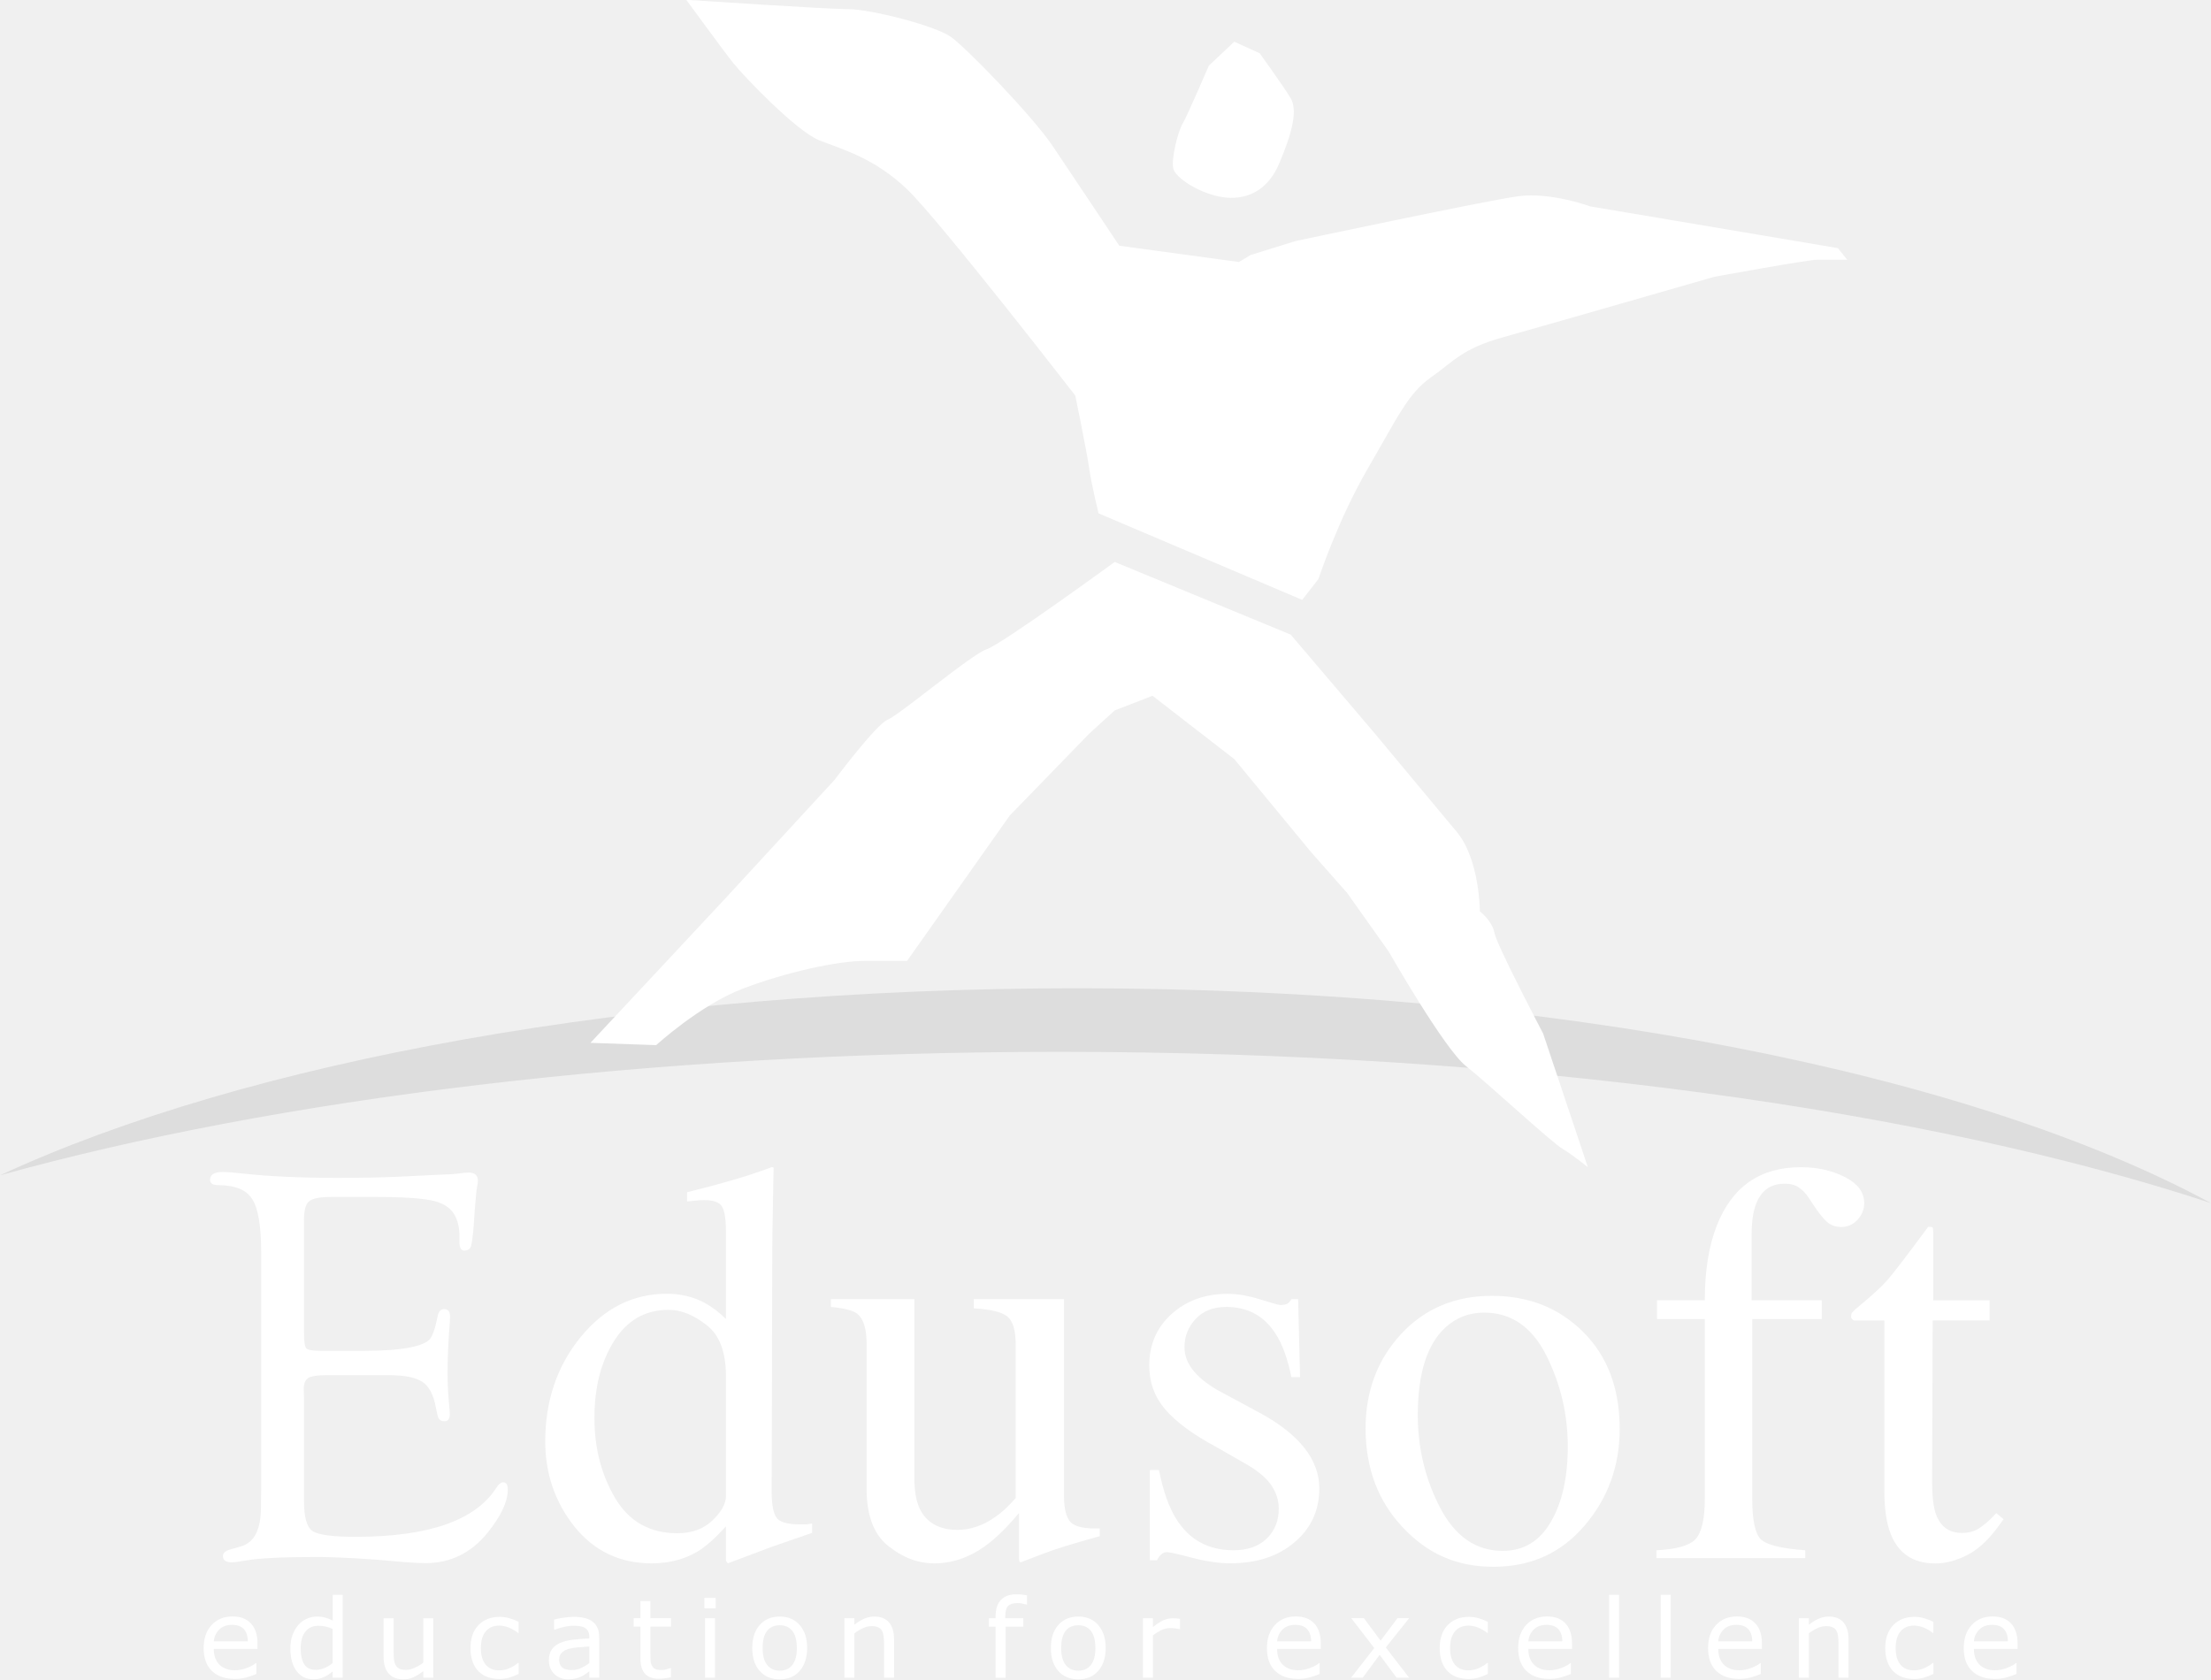
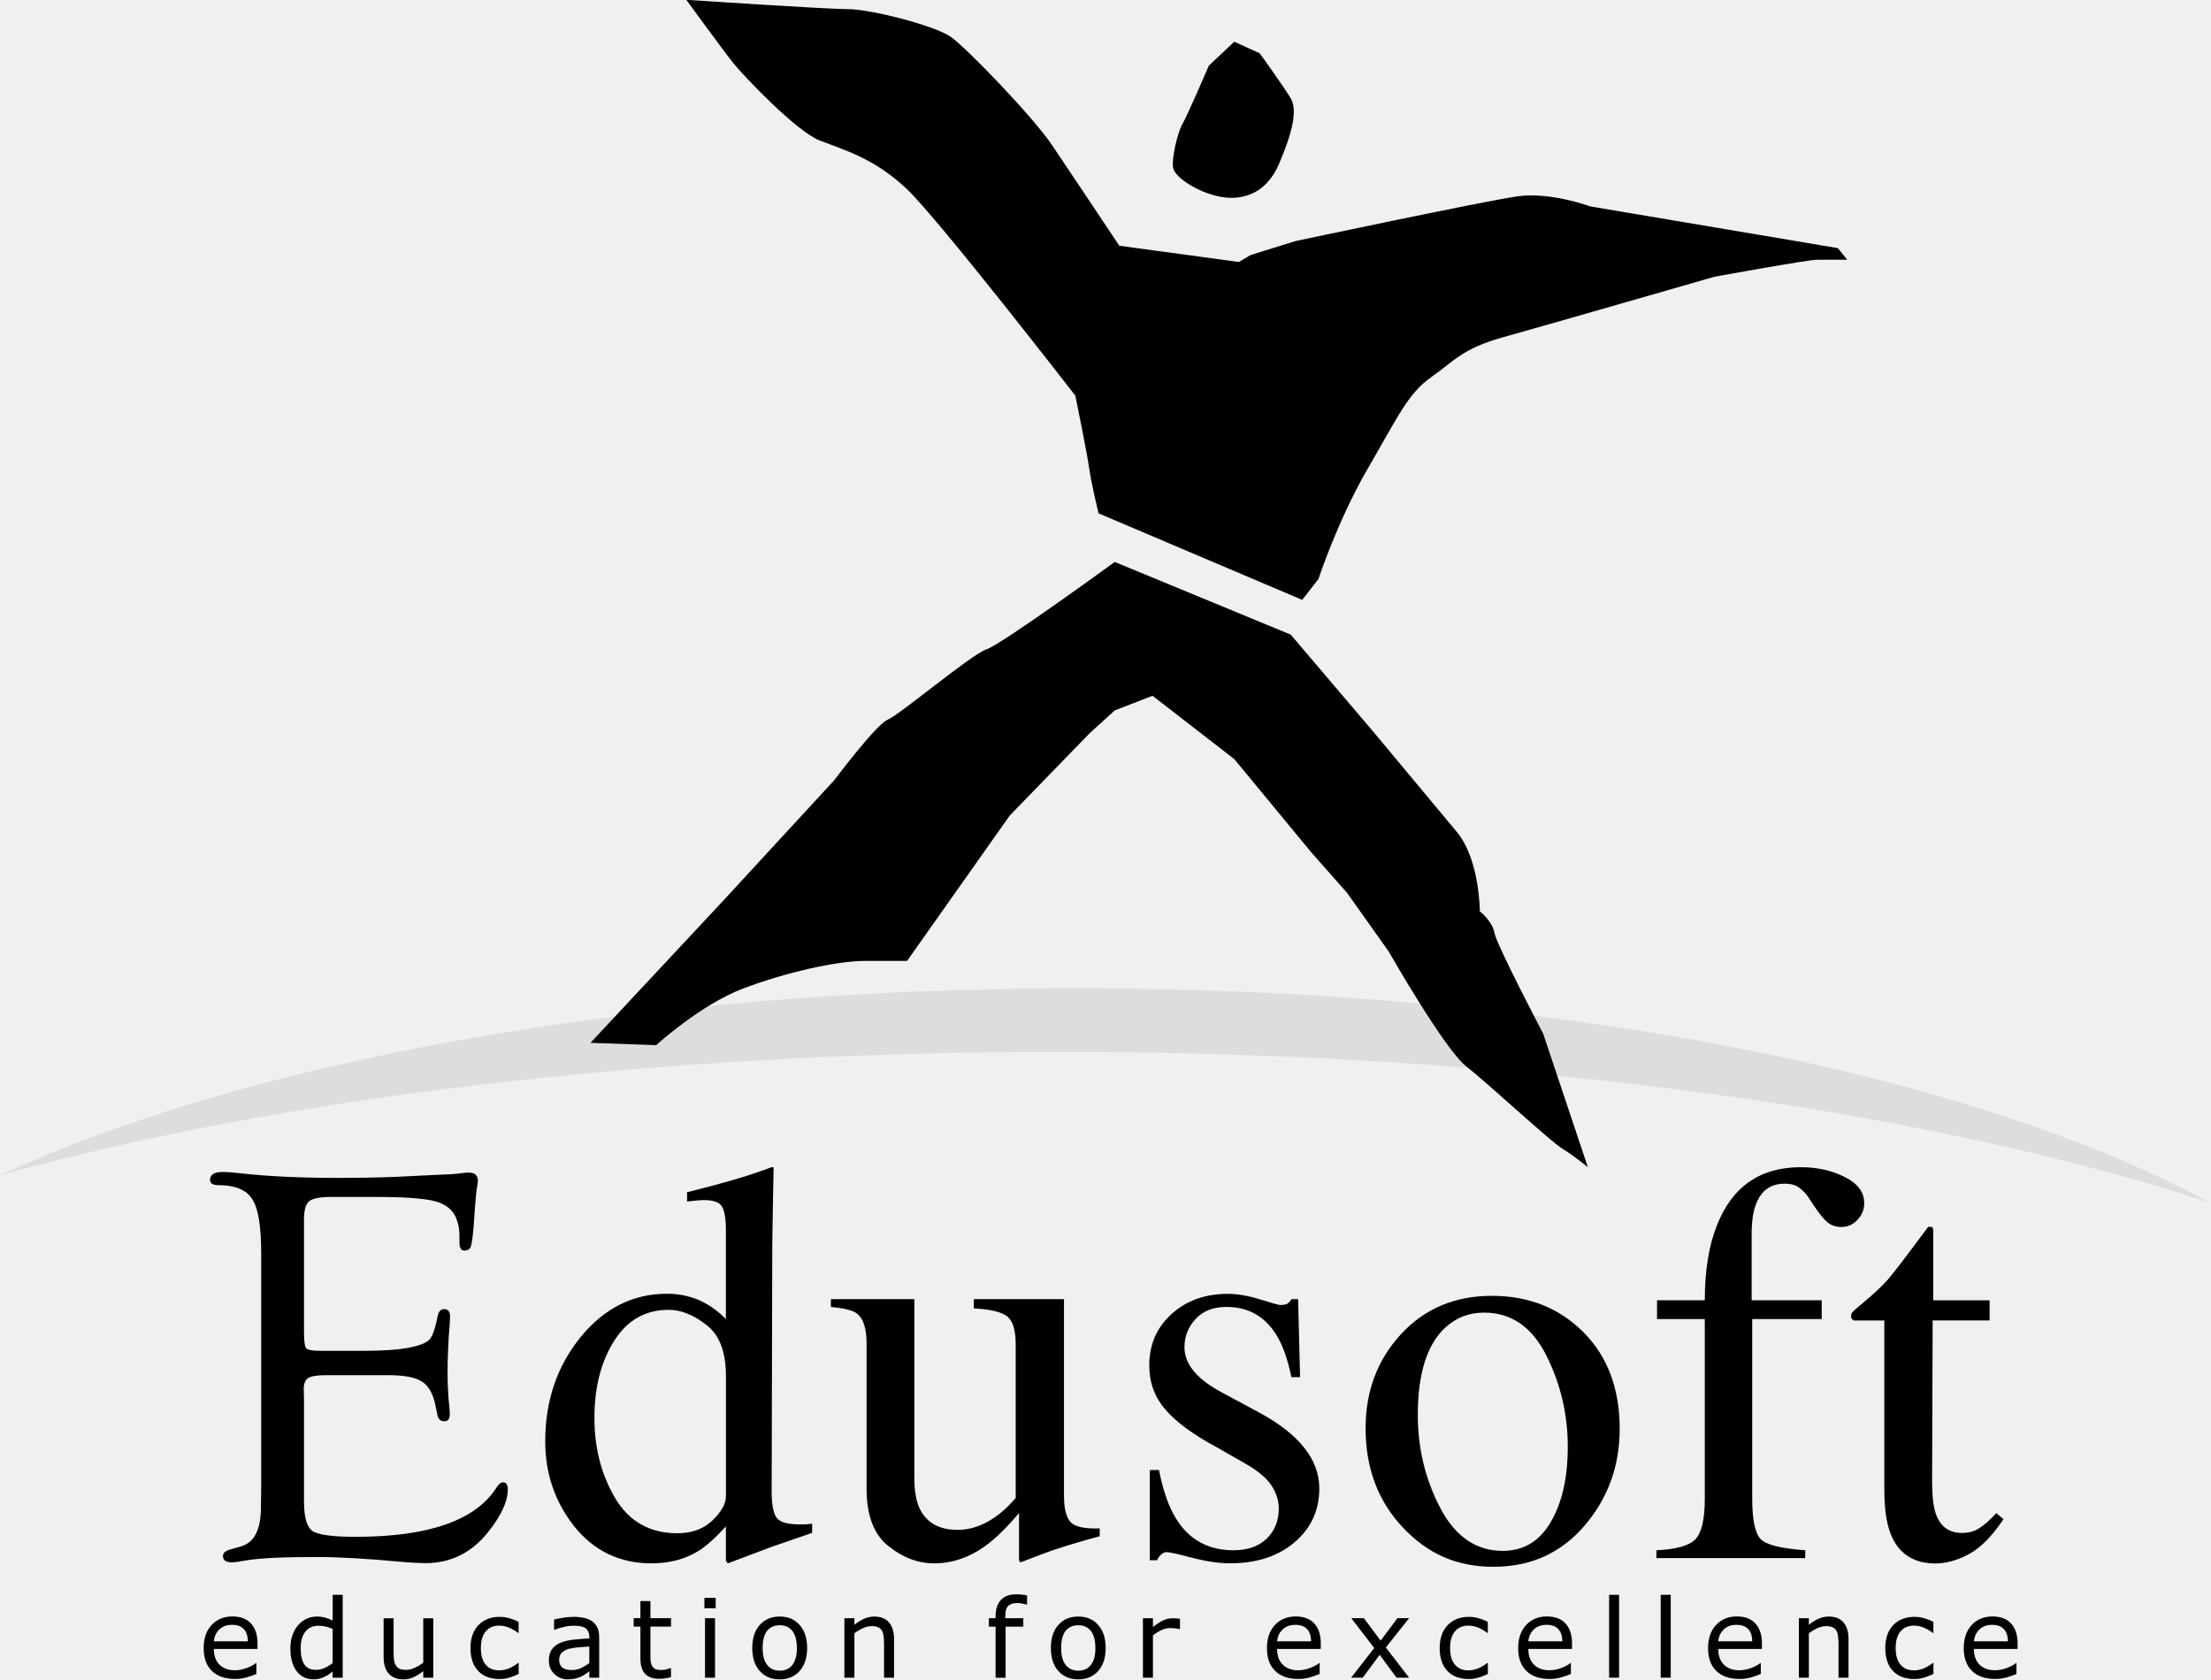
- <svg xmlns="http://www.w3.org/2000/svg" width="258" height="196" fill="none">
+ <svg xmlns="http://www.w3.org/2000/svg" width="258" height="196" fill="black">
  <g clip-path="url(#a)">
-     <path d="M35.474 142.426v13.118c0 1.002.09 1.61.262 1.825.196.197.762.292 1.691.292h5.02c2.28 0 4.085-.131 5.407-.393 1.173-.239 1.936-.555 2.281-.949.346-.394.661-1.306.947-2.744.107-.543.381-.805.816-.781.41.024.62.316.62.883 0 .155-.013.393-.03.715a71.499 71.499 0 0 0-.263 5.775c0 1.33.066 2.642.197 3.949.042.435.065.751.065.948 0 .543-.208.817-.619.817-.459 0-.727-.238-.816-.715l-.196-.913c-.262-1.456-.78-2.446-1.567-2.971-.78-.525-2.108-.781-3.971-.781h-7.2c-1.066 0-1.78.107-2.15.328-.345.221-.524.65-.524 1.306l.03 1.08v12.008c0 1.849.327 3.001.977 3.46.672.459 2.358.686 5.05.686 8.533 0 14.017-1.927 16.453-5.774.238-.37.476-.567.715-.585.393-.024.583.262.583.847 0 1.414-.792 3.102-2.376 5.059-1.911 2.35-4.323 3.525-7.235 3.525a31.96 31.96 0 0 1-2.543-.131c-4.15-.394-7.58-.585-10.296-.585-3.8 0-6.485.131-8.045.394-.828.149-1.394.227-1.698.227-.696 0-1.042-.239-1.042-.716 0-.37.28-.633.846-.782l1.239-.358c1.566-.435 2.346-1.956 2.346-4.569l.03-2.124V146.22c0-3.108-.346-5.202-1.043-6.263-.672-1.086-2-1.629-3.977-1.635-.632 0-.947-.209-.947-.62 0-.609.488-.913 1.465-.913.542 0 1.268.054 2.185.161 3.103.346 6.842.525 11.207.525 2.65 0 4.997-.042 7.04-.131l4.626-.227c1.28-.042 2.06-.089 2.346-.131.584-.09 1.019-.131 1.305-.131.714 0 1.078.316 1.078.948 0 .197-.03.447-.096.752-.065.304-.155 1.175-.262 2.612l-.13 1.927c-.108 1.265-.221 2.058-.328 2.38-.108.305-.346.466-.715.49-.41.023-.62-.305-.62-.979v-.847c0-.698-.13-1.36-.392-1.992-.411-.979-1.25-1.635-2.507-1.957-1.263-.328-3.573-.489-6.938-.489H38.66c-1.346 0-2.215.173-2.608.525-.394.328-.584 1.068-.584 2.219l.006-.018Z" fill="#fff" />
-     <path fill-rule="evenodd" clip-rule="evenodd" d="M82.197 152.054c.87.459 1.703 1.086 2.507 1.891v-10.379c0-1.325-.155-2.243-.459-2.745-.286-.501-.976-.751-2.084-.751-.262 0-.488.012-.685.03-.196.024-.631.065-1.304.131v-1.08l2.674-.686a134.98 134.98 0 0 0 2.93-.817c.976-.28 1.834-.555 2.572-.817a35.6 35.6 0 0 0 1.727-.621l.197.066-.066 3.424c-.024 1.241-.041 2.523-.065 3.854-.024 1.306-.03 2.6-.03 3.883l-.066 26.665c0 1.413.173 2.404.524 2.97.346.567 1.269.847 2.77.847h.714c.238-.024.477-.053.715-.095v1.08c-.131.041-1.703.584-4.723 1.634l-5.115 1.927-.226-.292v-4.015c-1.215 1.33-2.27 2.273-3.162 2.839-1.584.979-3.418 1.468-5.509 1.468-3.692 0-6.687-1.426-8.992-4.277-2.28-2.87-3.418-6.192-3.418-9.956 0-4.719 1.37-8.769 4.103-12.139 2.757-3.395 6.122-5.095 10.1-5.095 1.584 0 3.043.346 4.365 1.044l.006.012Zm.947 25.394c1.042-1.002 1.566-1.945 1.566-2.839v-14.001c0-2.827-.762-4.82-2.281-5.971-1.5-1.175-2.966-1.76-4.4-1.76-2.74 0-4.866 1.217-6.385 3.657-1.518 2.416-2.28 5.398-2.28 8.942 0 3.543.804 6.627 2.411 9.365 1.632 2.744 4.05 4.11 7.266 4.11 1.697 0 3.06-.501 4.103-1.503Z" fill="#fff" />
-     <path d="M106.696 151.631v20.89c0 1.479.208 2.666.619 3.555.804 1.652 2.281 2.482 4.43 2.482 1.477 0 2.924-.49 4.336-1.468.804-.543 1.619-1.294 2.441-2.255v-17.884c0-1.676-.327-2.773-.976-3.298-.65-.525-1.954-.835-3.913-.949v-1.079h10.523v22.978c0 1.479.262 2.505.78 3.066.542.543 1.673.781 3.388.716v.912c-1.197.328-2.072.579-2.638.752-.566.155-1.513.447-2.835.883-.565.197-1.804.662-3.715 1.402-.108 0-.173-.054-.197-.161a1.307 1.307 0 0 1-.03-.329v-5.255c-1.477 1.76-2.822 3.066-4.037 3.919-1.846 1.307-3.8 1.957-5.866 1.957-1.888 0-3.674-.674-5.342-2.022-1.691-1.325-2.542-3.556-2.542-6.693v-16.942c0-1.742-.37-2.905-1.108-3.489-.476-.37-1.5-.633-3.06-.782v-.912h9.742v.006Zm27.464 19.941h1.078c.5 2.482 1.173 4.385 2.019 5.709 1.518 2.44 3.745 3.657 6.681 3.657 1.632 0 2.912-.448 3.847-1.336.953-.913 1.435-2.088 1.435-3.526 0-.913-.274-1.795-.816-2.643-.542-.847-1.5-1.676-2.864-2.481l-3.65-2.088c-2.674-1.438-4.639-2.881-5.896-4.343-1.262-1.455-1.888-3.173-1.888-5.154 0-2.433.87-4.438 2.609-6.007 1.739-1.568 3.918-2.35 6.55-2.35 1.149 0 2.412.221 3.782.65 1.387.436 2.173.651 2.346.651.393 0 .673-.054.845-.162.173-.107.328-.28.459-.524h.78l.226 9.103h-1.012c-.435-2.112-1.024-3.753-1.757-4.928-1.346-2.177-3.293-3.263-5.83-3.263-1.518 0-2.715.466-3.585 1.402-.869.937-1.304 2.034-1.304 3.299 0 2.004 1.501 3.788 4.496 5.351l4.3 2.314c4.627 2.523 6.937 5.464 6.937 8.811 0 2.571-.964 4.665-2.9 6.299-1.911 1.635-4.418 2.446-7.527 2.446-1.304 0-2.781-.221-4.43-.65-1.65-.436-2.626-.651-2.93-.651a.934.934 0 0 0-.685.293 1.85 1.85 0 0 0-.459.65h-.845V171.56l-.012.012Z" fill="#fff" />
-     <path fill-rule="evenodd" clip-rule="evenodd" d="M163.453 155.747c2.757-3.001 6.3-4.504 10.623-4.504 4.324 0 7.861 1.414 10.69 4.241 2.822 2.828 4.234 6.592 4.234 11.292 0 4.331-1.37 8.095-4.103 11.292-2.74 3.198-6.277 4.797-10.624 4.797s-7.7-1.534-10.588-4.6c-2.888-3.066-4.335-6.919-4.335-11.554 0-4.331 1.369-7.988 4.103-10.964Zm5.246-.848c-2.174 1.981-3.257 5.399-3.257 10.249 0 3.871.869 7.486 2.608 10.833 1.757 3.352 4.192 5.028 7.301 5.028 2.429 0 4.299-1.121 5.603-3.364 1.322-2.243 1.989-5.178 1.989-8.811 0-3.764-.839-7.307-2.507-10.642-1.673-3.328-4.097-4.993-7.265-4.993-1.715 0-3.204.567-4.466 1.695l-.006.005Z" fill="#fff" />
-     <path d="M193.293 180.938c2.305-.108 3.811-.531 4.532-1.271.738-.763 1.107-2.35 1.107-4.766v-20.95h-5.573v-2.189h5.573c0-3.436.465-6.341 1.4-8.715 1.78-4.546 5.05-6.819 9.808-6.819 1.911 0 3.614.382 5.115 1.14 1.519.763 2.281 1.783 2.281 3.066 0 .716-.262 1.36-.78 1.927-.524.566-1.15.847-1.888.847-.631 0-1.173-.185-1.632-.555-.458-.394-1-1.068-1.631-2.022l-.554-.847a4.37 4.37 0 0 0-1.078-1.14c-.411-.328-.989-.489-1.727-.489-1.649 0-2.769.817-3.359 2.446-.327.871-.488 2.016-.488 3.424v7.737h8.176v2.189h-8.11v20.95c0 2.458.327 4.038.976 4.73.673.674 2.412 1.11 5.211 1.307v.912h-17.365v-.912h.006Zm38.874-29.176v2.35h-6.646l-.065 18.797c0 1.652.143 2.905.423 3.752.524 1.503 1.542 2.255 3.061 2.255.78 0 1.453-.185 2.018-.555.584-.37 1.251-.955 1.989-1.76l.846.716-.715.978c-1.131 1.521-2.322 2.601-3.585 3.233-1.262.633-2.477.943-3.65.949-2.567 0-4.299-1.14-5.211-3.424-.5-1.241-.75-2.959-.75-5.154v-19.781h-3.549a1.415 1.415 0 0 1-.262-.197.47.47 0 0 1-.066-.262c0-.215.042-.382.131-.489.108-.132.423-.412.947-.848 1.501-1.24 2.573-2.242 3.228-3 .673-.781 2.239-2.828 4.692-6.138.28 0 .447.024.489.065.065.042.095.209.095.489v8.03h6.58v-.006Z" fill="#fff" />
-     <path fill-rule="evenodd" clip-rule="evenodd" d="M30.055 192.457H24.95c0 .429.066.799.191 1.115.131.316.304.573.53.776.214.196.47.346.762.447.298.101.625.149.983.149.47 0 .947-.095 1.417-.28.482-.191.822-.376 1.024-.561h.06v1.271a9.514 9.514 0 0 1-1.203.417c-.41.114-.84.167-1.292.167-1.15 0-2.049-.31-2.692-.93-.643-.627-.965-1.51-.965-2.661s.31-2.034.923-2.702c.62-.668 1.436-1.002 2.442-1.002.935 0 1.655.274 2.156.817.506.549.762 1.324.762 2.332v.633l.006.012Zm-1.138-.895c0-.615-.16-1.086-.464-1.42-.304-.334-.762-.501-1.382-.501-.619 0-1.12.185-1.494.555-.37.37-.578.823-.626 1.372h3.966v-.006Zm11.065 4.247h-1.167v-.728a4.091 4.091 0 0 1-1.048.674 2.887 2.887 0 0 1-1.186.245c-.827 0-1.482-.316-1.97-.954-.483-.639-.727-1.522-.727-2.655 0-.591.083-1.109.25-1.569.167-.459.399-.853.685-1.175.28-.316.607-.555.982-.722a2.84 2.84 0 0 1 1.168-.25 3.6 3.6 0 0 1 .964.119c.28.072.578.191.888.352v-3.007h1.167v9.664l-.006.006Zm-1.167-1.706v-3.979a4.239 4.239 0 0 0-.846-.292 3.815 3.815 0 0 0-.81-.084c-.655 0-1.161.227-1.524.686-.364.454-.548 1.104-.548 1.939s.143 1.45.423 1.885c.28.43.732.638 1.351.638a2.57 2.57 0 0 0 1.007-.214c.34-.149.655-.34.947-.573v-.006Z" fill="#fff" />
-     <path d="M50.558 195.809H49.39v-.769a5.69 5.69 0 0 1-1.132.715 2.785 2.785 0 0 1-1.19.251c-.727 0-1.293-.221-1.698-.662-.405-.448-.607-1.104-.607-1.963v-4.503h1.167v3.948c0 .352.018.657.047.907.036.251.102.46.209.638a.996.996 0 0 0 .435.4c.178.084.434.125.774.125.303 0 .631-.077.988-.238a4.532 4.532 0 0 0 1.007-.603v-5.177h1.167v6.937-.006Zm9.957-.435a7.25 7.25 0 0 1-1.108.435 3.929 3.929 0 0 1-1.108.155c-.5 0-.958-.071-1.375-.215a2.83 2.83 0 0 1-1.072-.668 2.977 2.977 0 0 1-.703-1.133c-.167-.453-.25-.99-.25-1.599 0-1.133.31-2.022.929-2.672.625-.644 1.447-.967 2.465-.967.4 0 .786.054 1.168.167.387.114.738.251 1.054.412v1.3h-.06a4.437 4.437 0 0 0-1.102-.638 2.974 2.974 0 0 0-1.101-.22c-.661 0-1.185.22-1.567.668-.38.441-.571 1.097-.571 1.956s.184 1.48.56 1.933c.375.447.905.668 1.584.668.238 0 .476-.03.72-.095a2.85 2.85 0 0 0 .655-.245 4.323 4.323 0 0 0 .828-.531h.06v1.289h-.006Z" fill="#fff" />
-     <path fill-rule="evenodd" clip-rule="evenodd" d="M69.93 195.809h-1.162v-.74c-.101.072-.244.167-.422.299-.173.125-.346.22-.507.298a3.69 3.69 0 0 1-.667.239 3.55 3.55 0 0 1-.887.101 2.231 2.231 0 0 1-1.59-.62c-.435-.412-.649-.943-.649-1.587 0-.525.113-.949.333-1.271.227-.328.548-.584.965-.769.423-.185.93-.311 1.519-.382.59-.066 1.226-.113 1.905-.149v-.179c0-.263-.047-.483-.143-.656a.98.98 0 0 0-.399-.412 1.604 1.604 0 0 0-.595-.191 4.753 4.753 0 0 0-1.75.078 8.161 8.161 0 0 0-1.168.346h-.06v-1.187c.227-.06.554-.132.989-.203a7.666 7.666 0 0 1 1.268-.114 5.6 5.6 0 0 1 1.269.126c.363.077.679.214.94.411.263.191.46.436.596.74.137.304.203.68.203 1.121v4.707l.011-.006Zm-1.162-1.706v-1.933c-.357.018-.774.054-1.256.096a6.58 6.58 0 0 0-1.144.179c-.333.095-.607.244-.81.447-.208.197-.31.477-.31.829 0 .4.12.698.358.901.238.197.608.298 1.096.298.41 0 .786-.077 1.12-.238.339-.161.654-.352.94-.579h.006Z" fill="#fff" />
-     <path d="M78.308 195.744a5.86 5.86 0 0 1-.72.143 5.182 5.182 0 0 1-.691.053c-.709 0-1.245-.191-1.614-.572-.37-.382-.554-.991-.554-1.832v-3.692h-.786v-.984h.786v-1.993h1.167v1.993h2.406v.984h-2.406v3.161c0 .364.006.651.024.859.018.203.072.394.173.573.09.167.214.286.37.364.16.072.404.113.732.113.19 0 .387-.024.595-.083a5.68 5.68 0 0 0 .447-.143h.06v1.05l.011.006Z" fill="#fff" />
-     <path fill-rule="evenodd" clip-rule="evenodd" d="M83.513 187.708h-1.316v-1.211h1.316v1.211Zm-.078 8.101h-1.167v-6.937h1.167v6.937Zm10.749-3.466c0 1.134-.292 2.023-.87 2.679-.577.656-1.351.978-2.328.984-.982 0-1.756-.328-2.34-.984-.578-.656-.864-1.545-.864-2.679 0-1.133.286-2.022.864-2.678.578-.656 1.358-.99 2.34-.99.983 0 1.745.328 2.329.99.577.656.87 1.545.87 2.678Zm-1.203 0c0-.9-.178-1.563-.53-1.998-.351-.441-.84-.656-1.465-.656-.63 0-1.125.22-1.477.656-.345.435-.518 1.104-.518 1.998 0 .895.173 1.533.53 1.981.352.447.84.668 1.471.668.632 0 1.108-.221 1.46-.662.356-.448.535-1.11.535-1.987h-.006Z" fill="#fff" />
-     <path d="M104.326 195.809h-1.168v-3.949c0-.316-.018-.614-.053-.895-.036-.28-.107-.501-.203-.656a.924.924 0 0 0-.446-.388c-.197-.089-.447-.131-.757-.131a2.42 2.42 0 0 0-1 .239 5.158 5.158 0 0 0-1 .602v5.178H98.53v-6.937h1.167v.769a4.717 4.717 0 0 1 1.132-.71 2.999 2.999 0 0 1 1.197-.256c.75 0 1.316.226 1.709.68.393.453.59 1.103.59 1.95v4.504Zm15.512-8.536h-.059a5.5 5.5 0 0 0-.5-.114 2.843 2.843 0 0 0-.548-.059c-.501 0-.864.113-1.09.334-.226.221-.334.62-.334 1.199v.239h2.103v.984h-2.067v5.959h-1.167v-5.959h-.786v-.984h.786v-.233c0-.823.202-1.456.613-1.897.411-.442 1.001-.662 1.775-.662a6.177 6.177 0 0 1 1.28.125v1.068h-.006Z" fill="#fff" />
-     <path fill-rule="evenodd" clip-rule="evenodd" d="M129.021 192.343c0 1.134-.292 2.023-.87 2.679-.577.656-1.351.978-2.322.984-.983 0-1.757-.328-2.34-.984-.578-.656-.864-1.545-.864-2.679 0-1.133.286-2.022.864-2.678.577-.656 1.357-.99 2.34-.99.983 0 1.745.328 2.322.99.578.656.87 1.545.87 2.678Zm-1.203 0c0-.9-.179-1.563-.53-1.998-.351-.441-.84-.656-1.465-.656-.631 0-1.125.22-1.477.656-.345.435-.518 1.104-.518 1.998 0 .895.173 1.533.53 1.981.351.447.84.668 1.471.668.631 0 1.108-.221 1.459-.662.357-.448.536-1.11.536-1.987h-.006Z" fill="#fff" />
-     <path d="M137.685 190.142h-.059a4.116 4.116 0 0 0-.506-.089 5.2 5.2 0 0 0-.578-.03c-.357 0-.709.083-1.042.244a4.666 4.666 0 0 0-.965.615v4.927h-1.167v-6.937h1.167v1.026c.465-.37.87-.639 1.221-.788a2.695 2.695 0 0 1 1.084-.238c.202 0 .351.005.44.017.09.006.227.03.411.054v1.199h-.006Z" fill="#fff" />
-     <path fill-rule="evenodd" clip-rule="evenodd" d="M154.127 192.457h-5.103c0 .429.065.799.19 1.115.125.316.304.573.53.776.215.196.471.346.762.447.298.101.626.149.983.149.47 0 .947-.095 1.417-.28.483-.191.822-.376 1.025-.561h.059v1.271a9.505 9.505 0 0 1-1.203.417 4.797 4.797 0 0 1-1.292.167c-1.149 0-2.049-.31-2.692-.93-.643-.627-.964-1.51-.964-2.661s.309-2.034.923-2.702c.619-.668 1.435-1.002 2.441-1.002.935 0 1.656.274 2.156.817.506.549.762 1.324.762 2.332v.633l.006.012Zm-1.137-.895c0-.615-.161-1.086-.465-1.42-.303-.334-.762-.501-1.381-.501-.62 0-1.12.185-1.495.555-.369.37-.578.823-.625 1.372h3.966v-.006Z" fill="#fff" />
-     <path d="M164.429 195.809h-1.465l-1.971-2.666-1.977 2.666h-1.358l2.704-3.46-2.68-3.483h1.471l1.953 2.624 1.96-2.624h1.363l-2.721 3.418 2.721 3.525Zm9.183-.435a7.263 7.263 0 0 1-1.108.435 3.922 3.922 0 0 1-1.107.155 4.19 4.19 0 0 1-1.376-.215 2.83 2.83 0 0 1-1.072-.668 2.978 2.978 0 0 1-.703-1.133c-.166-.453-.25-.99-.25-1.599 0-1.133.31-2.022.929-2.672.625-.644 1.447-.967 2.466-.967.399 0 .786.054 1.167.167.387.114.738.251 1.054.412v1.3h-.06a4.325 4.325 0 0 0-1.101-.638 2.98 2.98 0 0 0-1.102-.22c-.661 0-1.185.22-1.566.668-.381.441-.572 1.097-.572 1.956s.185 1.48.56 1.933c.375.447.905.668 1.584.668.238 0 .476-.03.72-.095.245-.06.465-.144.655-.245a7.12 7.12 0 0 0 .477-.274c.149-.102.268-.185.351-.257h.06v1.289h-.006Z" fill="#fff" />
-     <path fill-rule="evenodd" clip-rule="evenodd" d="M183.443 192.457h-5.103c0 .429.066.799.191 1.115a2.083 2.083 0 0 0 1.292 1.223c.298.101.625.149.982.149a3.87 3.87 0 0 0 1.418-.28c.482-.191.822-.376 1.024-.561h.06v1.271a9.505 9.505 0 0 1-1.203.417c-.411.114-.84.167-1.293.167-1.149 0-2.048-.31-2.691-.93-.643-.627-.965-1.51-.965-2.661s.31-2.034.923-2.702c.619-.668 1.435-1.002 2.442-1.002.935 0 1.655.274 2.155.817.506.549.763 1.324.763 2.332v.633l.005.012Zm-1.137-.895c0-.615-.161-1.086-.464-1.42-.304-.334-.763-.501-1.382-.501-.619 0-1.119.185-1.495.555-.369.37-.577.823-.625 1.372h3.966v-.006Z" fill="#fff" />
-     <path d="M188.928 195.809h-1.161v-9.67h1.161v9.67Zm6.027 0h-1.168v-9.67h1.168v9.67Z" fill="#fff" />
-     <path fill-rule="evenodd" clip-rule="evenodd" d="M205.602 192.457h-5.103c0 .429.065.799.19 1.115.131.316.304.573.53.776.215.196.471.346.762.447.298.101.626.149.983.149.47 0 .947-.095 1.417-.28.483-.191.822-.376 1.025-.561h.059v1.271a9.505 9.505 0 0 1-1.203.417 4.797 4.797 0 0 1-1.292.167c-1.149 0-2.049-.31-2.692-.93-.643-.627-.964-1.51-.964-2.661s.309-2.034.923-2.702c.619-.668 1.435-1.002 2.441-1.002.935 0 1.656.274 2.156.817.506.549.762 1.324.762 2.332v.633l.006.012Zm-1.137-.895c0-.615-.161-1.086-.465-1.42-.304-.334-.762-.501-1.381-.501-.62 0-1.12.185-1.495.555-.369.37-.578.823-.625 1.372h3.966v-.006Z" fill="#fff" />
-     <path d="M215.702 195.809h-1.167v-3.949c0-.316-.018-.614-.054-.895-.036-.28-.107-.501-.203-.656a.924.924 0 0 0-.446-.388c-.197-.089-.447-.131-.756-.131-.31 0-.65.078-1.001.239a5.14 5.14 0 0 0-1 .602v5.178h-1.168v-6.937h1.168v.769a4.705 4.705 0 0 1 1.131-.71 2.999 2.999 0 0 1 1.197-.256c.75 0 1.316.226 1.709.68.393.453.59 1.103.59 1.95v4.504Zm9.903-.435a7.223 7.223 0 0 1-1.108.435 3.922 3.922 0 0 1-1.107.155 4.19 4.19 0 0 1-1.376-.215 2.83 2.83 0 0 1-1.072-.668 2.978 2.978 0 0 1-.703-1.133c-.166-.453-.25-.99-.25-1.599 0-1.133.31-2.022.929-2.672.626-.644 1.447-.967 2.466-.967.399 0 .786.054 1.167.167.387.114.738.251 1.054.412v1.3h-.06a4.43 4.43 0 0 0-1.101-.638 2.98 2.98 0 0 0-1.102-.22c-.661 0-1.185.22-1.566.668-.381.441-.572 1.097-.572 1.956s.185 1.48.56 1.933c.375.447.905.668 1.584.668.238 0 .476-.03.72-.095.245-.06.465-.144.656-.245a7.35 7.35 0 0 0 .476-.274c.149-.102.268-.185.351-.257h.06v1.289h-.006Z" fill="#fff" />
-     <path fill-rule="evenodd" clip-rule="evenodd" d="M235.437 192.457h-5.104c0 .429.066.799.191 1.115.125.316.303.573.53.776.214.196.47.346.762.447.298.101.625.149.982.149a3.87 3.87 0 0 0 1.418-.28c.476-.191.822-.376 1.024-.561h.06v1.271a9.505 9.505 0 0 1-1.203.417c-.411.114-.84.167-1.293.167-1.149 0-2.048-.31-2.691-.93-.643-.627-.965-1.51-.965-2.661s.31-2.034.923-2.702c.619-.668 1.435-1.002 2.442-1.002.935 0 1.655.274 2.155.817.507.549.763 1.324.763 2.332v.633l.006.012Zm-1.138-.895c0-.615-.161-1.086-.464-1.42-.304-.334-.763-.501-1.382-.501-.619 0-1.119.185-1.495.555-.369.37-.577.823-.625 1.372h3.966v-.006Z" fill="#fff" />
-     <path d="m128.175 59.909 23.778 10.105 1.894-2.434s2.251-6.86 5.765-12.903c3.513-6.042 4.686-8.75 7.384-10.648 2.703-1.897 3.603-3.34 8.468-4.688 4.865-1.354 24.588-7.04 24.588-7.04s10.898-1.986 11.981-1.986h3.514l-1.084-1.354-28.911-4.873s-4.592-1.712-8.468-1.175c-3.871.542-25.94 5.231-25.94 5.231l-5.223 1.623-1.352.81-13.958-1.896s-5.586-8.393-7.837-11.728c-2.251-3.34-9.909-11.28-11.797-12.634-1.893-1.354-9.456-3.251-11.981-3.251-2.525 0-18.913-1.086-18.913-1.086s4.412 6.043 5.496 7.397c1.078 1.354 7.295 7.94 10.088 9.025 2.793 1.086 6.396 2.076 10.177 5.685 3.781 3.61 19.634 24.088 19.634 24.088s1.351 6.586 1.619 8.483c.268 1.897 1.084 5.231 1.084 5.231l-.006.018Z" fill="#fff" />
-     <path d="M141.056 7.671s-2.519 5.864-3.061 6.765c-.542.9-1.352 4.152-1.084 5.231.268 1.08 2.793 2.709 5.223 3.245 2.429.543 5.496 0 7.116-3.787 1.62-3.788 2.162-6.318 1.352-7.672-.81-1.354-3.603-5.231-3.603-5.231l-2.972-1.354-2.971 2.797v.006Z" fill="#fff" />
+     <path d="M35.474 142.426v13.118c0 1.002.09 1.61.262 1.825.196.197.762.292 1.691.292h5.02c2.28 0 4.085-.131 5.407-.393 1.173-.239 1.936-.555 2.281-.949.346-.394.661-1.306.947-2.744.107-.543.381-.805.816-.781.41.024.62.316.62.883 0 .155-.013.393-.03.715a71.499 71.499 0 0 0-.263 5.775c0 1.33.066 2.642.197 3.949.042.435.065.751.065.948 0 .543-.208.817-.619.817-.459 0-.727-.238-.816-.715l-.196-.913c-.262-1.456-.78-2.446-1.567-2.971-.78-.525-2.108-.781-3.971-.781h-7.2c-1.066 0-1.78.107-2.15.328-.345.221-.524.65-.524 1.306l.03 1.08v12.008c0 1.849.327 3.001.977 3.46.672.459 2.358.686 5.05.686 8.533 0 14.017-1.927 16.453-5.774.238-.37.476-.567.715-.585.393-.024.583.262.583.847 0 1.414-.792 3.102-2.376 5.059-1.911 2.35-4.323 3.525-7.235 3.525a31.96 31.96 0 0 1-2.543-.131c-4.15-.394-7.58-.585-10.296-.585-3.8 0-6.485.131-8.045.394-.828.149-1.394.227-1.698.227-.696 0-1.042-.239-1.042-.716 0-.37.28-.633.846-.782l1.239-.358c1.566-.435 2.346-1.956 2.346-4.569l.03-2.124V146.22c0-3.108-.346-5.202-1.043-6.263-.672-1.086-2-1.629-3.977-1.635-.632 0-.947-.209-.947-.62 0-.609.488-.913 1.465-.913.542 0 1.268.054 2.185.161 3.103.346 6.842.525 11.207.525 2.65 0 4.997-.042 7.04-.131l4.626-.227c1.28-.042 2.06-.089 2.346-.131.584-.09 1.019-.131 1.305-.131.714 0 1.078.316 1.078.948 0 .197-.03.447-.096.752-.065.304-.155 1.175-.262 2.612l-.13 1.927c-.108 1.265-.221 2.058-.328 2.38-.108.305-.346.466-.715.49-.41.023-.62-.305-.62-.979v-.847c0-.698-.13-1.36-.392-1.992-.411-.979-1.25-1.635-2.507-1.957-1.263-.328-3.573-.489-6.938-.489H38.66c-1.346 0-2.215.173-2.608.525-.394.328-.584 1.068-.584 2.219l.006-.018Z" fill="#000" />
+     <path fill-rule="evenodd" clip-rule="evenodd" d="M82.197 152.054c.87.459 1.703 1.086 2.507 1.891v-10.379c0-1.325-.155-2.243-.459-2.745-.286-.501-.976-.751-2.084-.751-.262 0-.488.012-.685.03-.196.024-.631.065-1.304.131v-1.08l2.674-.686a134.98 134.98 0 0 0 2.93-.817c.976-.28 1.834-.555 2.572-.817a35.6 35.6 0 0 0 1.727-.621l.197.066-.066 3.424c-.024 1.241-.041 2.523-.065 3.854-.024 1.306-.03 2.6-.03 3.883l-.066 26.665c0 1.413.173 2.404.524 2.97.346.567 1.269.847 2.77.847h.714c.238-.024.477-.053.715-.095v1.08c-.131.041-1.703.584-4.723 1.634l-5.115 1.927-.226-.292v-4.015c-1.215 1.33-2.27 2.273-3.162 2.839-1.584.979-3.418 1.468-5.509 1.468-3.692 0-6.687-1.426-8.992-4.277-2.28-2.87-3.418-6.192-3.418-9.956 0-4.719 1.37-8.769 4.103-12.139 2.757-3.395 6.122-5.095 10.1-5.095 1.584 0 3.043.346 4.365 1.044l.006.012Zm.947 25.394c1.042-1.002 1.566-1.945 1.566-2.839v-14.001c0-2.827-.762-4.82-2.281-5.971-1.5-1.175-2.966-1.76-4.4-1.76-2.74 0-4.866 1.217-6.385 3.657-1.518 2.416-2.28 5.398-2.28 8.942 0 3.543.804 6.627 2.411 9.365 1.632 2.744 4.05 4.11 7.266 4.11 1.697 0 3.06-.501 4.103-1.503Z" fill="#000" />
+     <path d="M106.696 151.631v20.89c0 1.479.208 2.666.619 3.555.804 1.652 2.281 2.482 4.43 2.482 1.477 0 2.924-.49 4.336-1.468.804-.543 1.619-1.294 2.441-2.255v-17.884c0-1.676-.327-2.773-.976-3.298-.65-.525-1.954-.835-3.913-.949v-1.079h10.523v22.978c0 1.479.262 2.505.78 3.066.542.543 1.673.781 3.388.716v.912c-1.197.328-2.072.579-2.638.752-.566.155-1.513.447-2.835.883-.565.197-1.804.662-3.715 1.402-.108 0-.173-.054-.197-.161a1.307 1.307 0 0 1-.03-.329v-5.255c-1.477 1.76-2.822 3.066-4.037 3.919-1.846 1.307-3.8 1.957-5.866 1.957-1.888 0-3.674-.674-5.342-2.022-1.691-1.325-2.542-3.556-2.542-6.693v-16.942c0-1.742-.37-2.905-1.108-3.489-.476-.37-1.5-.633-3.06-.782v-.912h9.742v.006Zm27.464 19.941h1.078c.5 2.482 1.173 4.385 2.019 5.709 1.518 2.44 3.745 3.657 6.681 3.657 1.632 0 2.912-.448 3.847-1.336.953-.913 1.435-2.088 1.435-3.526 0-.913-.274-1.795-.816-2.643-.542-.847-1.5-1.676-2.864-2.481l-3.65-2.088c-2.674-1.438-4.639-2.881-5.896-4.343-1.262-1.455-1.888-3.173-1.888-5.154 0-2.433.87-4.438 2.609-6.007 1.739-1.568 3.918-2.35 6.55-2.35 1.149 0 2.412.221 3.782.65 1.387.436 2.173.651 2.346.651.393 0 .673-.054.845-.162.173-.107.328-.28.459-.524h.78l.226 9.103h-1.012c-.435-2.112-1.024-3.753-1.757-4.928-1.346-2.177-3.293-3.263-5.83-3.263-1.518 0-2.715.466-3.585 1.402-.869.937-1.304 2.034-1.304 3.299 0 2.004 1.501 3.788 4.496 5.351l4.3 2.314c4.627 2.523 6.937 5.464 6.937 8.811 0 2.571-.964 4.665-2.9 6.299-1.911 1.635-4.418 2.446-7.527 2.446-1.304 0-2.781-.221-4.43-.65-1.65-.436-2.626-.651-2.93-.651a.934.934 0 0 0-.685.293 1.85 1.85 0 0 0-.459.65h-.845V171.56l-.012.012Z" fill="#000" />
+     <path fill-rule="evenodd" clip-rule="evenodd" d="M163.453 155.747c2.757-3.001 6.3-4.504 10.623-4.504 4.324 0 7.861 1.414 10.69 4.241 2.822 2.828 4.234 6.592 4.234 11.292 0 4.331-1.37 8.095-4.103 11.292-2.74 3.198-6.277 4.797-10.624 4.797s-7.7-1.534-10.588-4.6c-2.888-3.066-4.335-6.919-4.335-11.554 0-4.331 1.369-7.988 4.103-10.964Zm5.246-.848c-2.174 1.981-3.257 5.399-3.257 10.249 0 3.871.869 7.486 2.608 10.833 1.757 3.352 4.192 5.028 7.301 5.028 2.429 0 4.299-1.121 5.603-3.364 1.322-2.243 1.989-5.178 1.989-8.811 0-3.764-.839-7.307-2.507-10.642-1.673-3.328-4.097-4.993-7.265-4.993-1.715 0-3.204.567-4.466 1.695l-.006.005Z" fill="#000" />
+     <path d="M193.293 180.938c2.305-.108 3.811-.531 4.532-1.271.738-.763 1.107-2.35 1.107-4.766v-20.95h-5.573v-2.189h5.573c0-3.436.465-6.341 1.4-8.715 1.78-4.546 5.05-6.819 9.808-6.819 1.911 0 3.614.382 5.115 1.14 1.519.763 2.281 1.783 2.281 3.066 0 .716-.262 1.36-.78 1.927-.524.566-1.15.847-1.888.847-.631 0-1.173-.185-1.632-.555-.458-.394-1-1.068-1.631-2.022l-.554-.847a4.37 4.37 0 0 0-1.078-1.14c-.411-.328-.989-.489-1.727-.489-1.649 0-2.769.817-3.359 2.446-.327.871-.488 2.016-.488 3.424v7.737h8.176v2.189h-8.11v20.95c0 2.458.327 4.038.976 4.73.673.674 2.412 1.11 5.211 1.307v.912h-17.365v-.912h.006Zm38.874-29.176v2.35h-6.646l-.065 18.797c0 1.652.143 2.905.423 3.752.524 1.503 1.542 2.255 3.061 2.255.78 0 1.453-.185 2.018-.555.584-.37 1.251-.955 1.989-1.76l.846.716-.715.978c-1.131 1.521-2.322 2.601-3.585 3.233-1.262.633-2.477.943-3.65.949-2.567 0-4.299-1.14-5.211-3.424-.5-1.241-.75-2.959-.75-5.154v-19.781h-3.549a1.415 1.415 0 0 1-.262-.197.47.47 0 0 1-.066-.262c0-.215.042-.382.131-.489.108-.132.423-.412.947-.848 1.501-1.24 2.573-2.242 3.228-3 .673-.781 2.239-2.828 4.692-6.138.28 0 .447.024.489.065.065.042.095.209.095.489v8.03h6.58v-.006Z" fill="#000" />
+     <path fill-rule="evenodd" clip-rule="evenodd" d="M30.055 192.457H24.95c0 .429.066.799.191 1.115.131.316.304.573.53.776.214.196.47.346.762.447.298.101.625.149.983.149.47 0 .947-.095 1.417-.28.482-.191.822-.376 1.024-.561h.06v1.271a9.514 9.514 0 0 1-1.203.417c-.41.114-.84.167-1.292.167-1.15 0-2.049-.31-2.692-.93-.643-.627-.965-1.51-.965-2.661s.31-2.034.923-2.702c.62-.668 1.436-1.002 2.442-1.002.935 0 1.655.274 2.156.817.506.549.762 1.324.762 2.332v.633l.006.012Zm-1.138-.895c0-.615-.16-1.086-.464-1.42-.304-.334-.762-.501-1.382-.501-.619 0-1.12.185-1.494.555-.37.37-.578.823-.626 1.372h3.966v-.006Zm11.065 4.247h-1.167v-.728a4.091 4.091 0 0 1-1.048.674 2.887 2.887 0 0 1-1.186.245c-.827 0-1.482-.316-1.97-.954-.483-.639-.727-1.522-.727-2.655 0-.591.083-1.109.25-1.569.167-.459.399-.853.685-1.175.28-.316.607-.555.982-.722a2.84 2.84 0 0 1 1.168-.25 3.6 3.6 0 0 1 .964.119c.28.072.578.191.888.352v-3.007h1.167v9.664l-.006.006Zm-1.167-1.706v-3.979a4.239 4.239 0 0 0-.846-.292 3.815 3.815 0 0 0-.81-.084c-.655 0-1.161.227-1.524.686-.364.454-.548 1.104-.548 1.939s.143 1.45.423 1.885c.28.43.732.638 1.351.638a2.57 2.57 0 0 0 1.007-.214c.34-.149.655-.34.947-.573v-.006Z" fill="#000" />
+     <path d="M50.558 195.809H49.39v-.769a5.69 5.69 0 0 1-1.132.715 2.785 2.785 0 0 1-1.19.251c-.727 0-1.293-.221-1.698-.662-.405-.448-.607-1.104-.607-1.963v-4.503h1.167v3.948c0 .352.018.657.047.907.036.251.102.46.209.638a.996.996 0 0 0 .435.4c.178.084.434.125.774.125.303 0 .631-.077.988-.238a4.532 4.532 0 0 0 1.007-.603v-5.177h1.167v6.937-.006Zm9.957-.435a7.25 7.25 0 0 1-1.108.435 3.929 3.929 0 0 1-1.108.155c-.5 0-.958-.071-1.375-.215a2.83 2.83 0 0 1-1.072-.668 2.977 2.977 0 0 1-.703-1.133c-.167-.453-.25-.99-.25-1.599 0-1.133.31-2.022.929-2.672.625-.644 1.447-.967 2.465-.967.4 0 .786.054 1.168.167.387.114.738.251 1.054.412v1.3h-.06a4.437 4.437 0 0 0-1.102-.638 2.974 2.974 0 0 0-1.101-.22c-.661 0-1.185.22-1.567.668-.38.441-.571 1.097-.571 1.956s.184 1.48.56 1.933c.375.447.905.668 1.584.668.238 0 .476-.03.72-.095a2.85 2.85 0 0 0 .655-.245 4.323 4.323 0 0 0 .828-.531h.06v1.289h-.006Z" fill="#000" />
+     <path fill-rule="evenodd" clip-rule="evenodd" d="M69.93 195.809h-1.162v-.74c-.101.072-.244.167-.422.299-.173.125-.346.22-.507.298a3.69 3.69 0 0 1-.667.239 3.55 3.55 0 0 1-.887.101 2.231 2.231 0 0 1-1.59-.62c-.435-.412-.649-.943-.649-1.587 0-.525.113-.949.333-1.271.227-.328.548-.584.965-.769.423-.185.93-.311 1.519-.382.59-.066 1.226-.113 1.905-.149v-.179c0-.263-.047-.483-.143-.656a.98.98 0 0 0-.399-.412 1.604 1.604 0 0 0-.595-.191 4.753 4.753 0 0 0-1.75.078 8.161 8.161 0 0 0-1.168.346h-.06v-1.187c.227-.06.554-.132.989-.203a7.666 7.666 0 0 1 1.268-.114 5.6 5.6 0 0 1 1.269.126c.363.077.679.214.94.411.263.191.46.436.596.74.137.304.203.68.203 1.121v4.707l.011-.006Zm-1.162-1.706v-1.933c-.357.018-.774.054-1.256.096a6.58 6.58 0 0 0-1.144.179c-.333.095-.607.244-.81.447-.208.197-.31.477-.31.829 0 .4.12.698.358.901.238.197.608.298 1.096.298.41 0 .786-.077 1.12-.238.339-.161.654-.352.94-.579h.006Z" fill="#000" />
+     <path d="M78.308 195.744a5.86 5.86 0 0 1-.72.143 5.182 5.182 0 0 1-.691.053c-.709 0-1.245-.191-1.614-.572-.37-.382-.554-.991-.554-1.832v-3.692h-.786v-.984h.786v-1.993h1.167v1.993h2.406v.984h-2.406v3.161c0 .364.006.651.024.859.018.203.072.394.173.573.09.167.214.286.37.364.16.072.404.113.732.113.19 0 .387-.024.595-.083a5.68 5.68 0 0 0 .447-.143h.06v1.05l.011.006Z" fill="#000" />
+     <path fill-rule="evenodd" clip-rule="evenodd" d="M83.513 187.708h-1.316v-1.211h1.316v1.211Zm-.078 8.101h-1.167v-6.937h1.167v6.937Zm10.749-3.466c0 1.134-.292 2.023-.87 2.679-.577.656-1.351.978-2.328.984-.982 0-1.756-.328-2.34-.984-.578-.656-.864-1.545-.864-2.679 0-1.133.286-2.022.864-2.678.578-.656 1.358-.99 2.34-.99.983 0 1.745.328 2.329.99.577.656.87 1.545.87 2.678Zm-1.203 0c0-.9-.178-1.563-.53-1.998-.351-.441-.84-.656-1.465-.656-.63 0-1.125.22-1.477.656-.345.435-.518 1.104-.518 1.998 0 .895.173 1.533.53 1.981.352.447.84.668 1.471.668.632 0 1.108-.221 1.46-.662.356-.448.535-1.11.535-1.987h-.006Z" fill="#000" />
+     <path d="M104.326 195.809h-1.168v-3.949c0-.316-.018-.614-.053-.895-.036-.28-.107-.501-.203-.656a.924.924 0 0 0-.446-.388c-.197-.089-.447-.131-.757-.131a2.42 2.42 0 0 0-1 .239 5.158 5.158 0 0 0-1 .602v5.178H98.53v-6.937h1.167v.769a4.717 4.717 0 0 1 1.132-.71 2.999 2.999 0 0 1 1.197-.256c.75 0 1.316.226 1.709.68.393.453.59 1.103.59 1.95v4.504Zm15.512-8.536h-.059a5.5 5.5 0 0 0-.5-.114 2.843 2.843 0 0 0-.548-.059c-.501 0-.864.113-1.09.334-.226.221-.334.62-.334 1.199v.239h2.103v.984h-2.067v5.959h-1.167v-5.959h-.786v-.984h.786v-.233c0-.823.202-1.456.613-1.897.411-.442 1.001-.662 1.775-.662a6.177 6.177 0 0 1 1.28.125v1.068h-.006Z" fill="#000" />
+     <path fill-rule="evenodd" clip-rule="evenodd" d="M129.021 192.343c0 1.134-.292 2.023-.87 2.679-.577.656-1.351.978-2.322.984-.983 0-1.757-.328-2.34-.984-.578-.656-.864-1.545-.864-2.679 0-1.133.286-2.022.864-2.678.577-.656 1.357-.99 2.34-.99.983 0 1.745.328 2.322.99.578.656.87 1.545.87 2.678Zm-1.203 0c0-.9-.179-1.563-.53-1.998-.351-.441-.84-.656-1.465-.656-.631 0-1.125.22-1.477.656-.345.435-.518 1.104-.518 1.998 0 .895.173 1.533.53 1.981.351.447.84.668 1.471.668.631 0 1.108-.221 1.459-.662.357-.448.536-1.11.536-1.987h-.006Z" fill="#000" />
+     <path d="M137.685 190.142h-.059a4.116 4.116 0 0 0-.506-.089 5.2 5.2 0 0 0-.578-.03c-.357 0-.709.083-1.042.244a4.666 4.666 0 0 0-.965.615v4.927h-1.167v-6.937h1.167v1.026c.465-.37.87-.639 1.221-.788a2.695 2.695 0 0 1 1.084-.238c.202 0 .351.005.44.017.09.006.227.03.411.054v1.199h-.006Z" fill="#000" />
+     <path fill-rule="evenodd" clip-rule="evenodd" d="M154.127 192.457h-5.103c0 .429.065.799.19 1.115.125.316.304.573.53.776.215.196.471.346.762.447.298.101.626.149.983.149.47 0 .947-.095 1.417-.28.483-.191.822-.376 1.025-.561h.059v1.271a9.505 9.505 0 0 1-1.203.417 4.797 4.797 0 0 1-1.292.167c-1.149 0-2.049-.31-2.692-.93-.643-.627-.964-1.51-.964-2.661s.309-2.034.923-2.702c.619-.668 1.435-1.002 2.441-1.002.935 0 1.656.274 2.156.817.506.549.762 1.324.762 2.332v.633l.006.012Zm-1.137-.895c0-.615-.161-1.086-.465-1.42-.303-.334-.762-.501-1.381-.501-.62 0-1.12.185-1.495.555-.369.37-.578.823-.625 1.372h3.966v-.006Z" fill="#000" />
+     <path d="M164.429 195.809h-1.465l-1.971-2.666-1.977 2.666h-1.358l2.704-3.46-2.68-3.483h1.471l1.953 2.624 1.96-2.624h1.363l-2.721 3.418 2.721 3.525Zm9.183-.435a7.263 7.263 0 0 1-1.108.435 3.922 3.922 0 0 1-1.107.155 4.19 4.19 0 0 1-1.376-.215 2.83 2.83 0 0 1-1.072-.668 2.978 2.978 0 0 1-.703-1.133c-.166-.453-.25-.99-.25-1.599 0-1.133.31-2.022.929-2.672.625-.644 1.447-.967 2.466-.967.399 0 .786.054 1.167.167.387.114.738.251 1.054.412v1.3h-.06a4.325 4.325 0 0 0-1.101-.638 2.98 2.98 0 0 0-1.102-.22c-.661 0-1.185.22-1.566.668-.381.441-.572 1.097-.572 1.956s.185 1.48.56 1.933c.375.447.905.668 1.584.668.238 0 .476-.03.72-.095.245-.06.465-.144.655-.245a7.12 7.12 0 0 0 .477-.274c.149-.102.268-.185.351-.257h.06v1.289h-.006Z" fill="#000" />
+     <path fill-rule="evenodd" clip-rule="evenodd" d="M183.443 192.457h-5.103c0 .429.066.799.191 1.115a2.083 2.083 0 0 0 1.292 1.223c.298.101.625.149.982.149a3.87 3.87 0 0 0 1.418-.28c.482-.191.822-.376 1.024-.561h.06v1.271a9.505 9.505 0 0 1-1.203.417c-.411.114-.84.167-1.293.167-1.149 0-2.048-.31-2.691-.93-.643-.627-.965-1.51-.965-2.661s.31-2.034.923-2.702c.619-.668 1.435-1.002 2.442-1.002.935 0 1.655.274 2.155.817.506.549.763 1.324.763 2.332v.633l.005.012Zm-1.137-.895c0-.615-.161-1.086-.464-1.42-.304-.334-.763-.501-1.382-.501-.619 0-1.119.185-1.495.555-.369.37-.577.823-.625 1.372h3.966v-.006Z" fill="#000" />
+     <path d="M188.928 195.809h-1.161v-9.67h1.161v9.67Zm6.027 0h-1.168v-9.67h1.168v9.67Z" fill="#000" />
+     <path fill-rule="evenodd" clip-rule="evenodd" d="M205.602 192.457h-5.103c0 .429.065.799.19 1.115.131.316.304.573.53.776.215.196.471.346.762.447.298.101.626.149.983.149.47 0 .947-.095 1.417-.28.483-.191.822-.376 1.025-.561h.059v1.271a9.505 9.505 0 0 1-1.203.417 4.797 4.797 0 0 1-1.292.167c-1.149 0-2.049-.31-2.692-.93-.643-.627-.964-1.51-.964-2.661s.309-2.034.923-2.702c.619-.668 1.435-1.002 2.441-1.002.935 0 1.656.274 2.156.817.506.549.762 1.324.762 2.332v.633l.006.012Zm-1.137-.895c0-.615-.161-1.086-.465-1.42-.304-.334-.762-.501-1.381-.501-.62 0-1.12.185-1.495.555-.369.37-.578.823-.625 1.372h3.966v-.006Z" fill="#000" />
+     <path d="M215.702 195.809h-1.167v-3.949c0-.316-.018-.614-.054-.895-.036-.28-.107-.501-.203-.656a.924.924 0 0 0-.446-.388c-.197-.089-.447-.131-.756-.131-.31 0-.65.078-1.001.239a5.14 5.14 0 0 0-1 .602v5.178h-1.168v-6.937h1.168v.769a4.705 4.705 0 0 1 1.131-.71 2.999 2.999 0 0 1 1.197-.256c.75 0 1.316.226 1.709.68.393.453.59 1.103.59 1.95v4.504Zm9.903-.435a7.223 7.223 0 0 1-1.108.435 3.922 3.922 0 0 1-1.107.155 4.19 4.19 0 0 1-1.376-.215 2.83 2.83 0 0 1-1.072-.668 2.978 2.978 0 0 1-.703-1.133c-.166-.453-.25-.99-.25-1.599 0-1.133.31-2.022.929-2.672.626-.644 1.447-.967 2.466-.967.399 0 .786.054 1.167.167.387.114.738.251 1.054.412v1.3h-.06a4.43 4.43 0 0 0-1.101-.638 2.98 2.98 0 0 0-1.102-.22c-.661 0-1.185.22-1.566.668-.381.441-.572 1.097-.572 1.956s.185 1.48.56 1.933c.375.447.905.668 1.584.668.238 0 .476-.03.72-.095.245-.06.465-.144.656-.245a7.35 7.35 0 0 0 .476-.274c.149-.102.268-.185.351-.257h.06v1.289h-.006Z" fill="#000" />
+     <path fill-rule="evenodd" clip-rule="evenodd" d="M235.437 192.457h-5.104c0 .429.066.799.191 1.115.125.316.303.573.53.776.214.196.47.346.762.447.298.101.625.149.982.149a3.87 3.87 0 0 0 1.418-.28c.476-.191.822-.376 1.024-.561h.06v1.271a9.505 9.505 0 0 1-1.203.417c-.411.114-.84.167-1.293.167-1.149 0-2.048-.31-2.691-.93-.643-.627-.965-1.51-.965-2.661s.31-2.034.923-2.702c.619-.668 1.435-1.002 2.442-1.002.935 0 1.655.274 2.155.817.507.549.763 1.324.763 2.332v.633l.006.012Zm-1.138-.895c0-.615-.161-1.086-.464-1.42-.304-.334-.763-.501-1.382-.501-.619 0-1.119.185-1.495.555-.369.37-.577.823-.625 1.372h3.966v-.006Z" fill="#000" />
+     <path d="m128.175 59.909 23.778 10.105 1.894-2.434s2.251-6.86 5.765-12.903c3.513-6.042 4.686-8.75 7.384-10.648 2.703-1.897 3.603-3.34 8.468-4.688 4.865-1.354 24.588-7.04 24.588-7.04s10.898-1.986 11.981-1.986h3.514l-1.084-1.354-28.911-4.873s-4.592-1.712-8.468-1.175c-3.871.542-25.94 5.231-25.94 5.231l-5.223 1.623-1.352.81-13.958-1.896s-5.586-8.393-7.837-11.728c-2.251-3.34-9.909-11.28-11.797-12.634-1.893-1.354-9.456-3.251-11.981-3.251-2.525 0-18.913-1.086-18.913-1.086s4.412 6.043 5.496 7.397c1.078 1.354 7.295 7.94 10.088 9.025 2.793 1.086 6.396 2.076 10.177 5.685 3.781 3.61 19.634 24.088 19.634 24.088s1.351 6.586 1.619 8.483c.268 1.897 1.084 5.231 1.084 5.231l-.006.018Z" fill="#000" />
+     <path d="M141.056 7.671s-2.519 5.864-3.061 6.765c-.542.9-1.352 4.152-1.084 5.231.268 1.08 2.793 2.709 5.223 3.245 2.429.543 5.496 0 7.116-3.787 1.62-3.788 2.162-6.318 1.352-7.672-.81-1.354-3.603-5.231-3.603-5.231l-2.972-1.354-2.971 2.797v.006Z" fill="#000" />
    <path d="M0 137.177c28.548-13.249 74.253-21.833 125.763-21.833 55.602 0 104.439 10.004 132.237 25.078-32.776-10.827-80.815-17.657-134.351-17.657-47.973 0-91.528 5.482-123.649 14.412Z" fill="#DDD" />
-     <path d="m68.911 121.715 7.658.268s5.133-4.694 10.088-6.585c4.955-1.897 10.987-3.245 14.232-3.245h4.955l11.981-16.966 9.278-9.562 2.972-2.708 4.412-1.712 9.546 7.397 9.01 10.916 4.145 4.689 4.865 6.86s6.485 11.37 9.004 13.356c2.525 1.986 9.909 8.841 11.261 9.652 1.352.811 2.972 2.165 2.972 2.165l-5.223-15.611s-5.401-10.284-5.675-11.728c-.268-1.443-1.709-2.529-1.709-2.529s0-6.043-2.704-9.294c-2.703-3.25-9.546-11.459-9.546-11.459l-9.819-11.549-20.539-8.482s-13.238 9.652-14.953 10.194c-1.709.543-10.177 7.672-11.529 8.209-1.352.542-6.217 7.039-6.217 7.039l-12.88 13.982-15.585 16.691v.012Z" fill="#fff" />
+     <path d="m68.911 121.715 7.658.268s5.133-4.694 10.088-6.585c4.955-1.897 10.987-3.245 14.232-3.245h4.955l11.981-16.966 9.278-9.562 2.972-2.708 4.412-1.712 9.546 7.397 9.01 10.916 4.145 4.689 4.865 6.86s6.485 11.37 9.004 13.356c2.525 1.986 9.909 8.841 11.261 9.652 1.352.811 2.972 2.165 2.972 2.165l-5.223-15.611s-5.401-10.284-5.675-11.728c-.268-1.443-1.709-2.529-1.709-2.529s0-6.043-2.704-9.294c-2.703-3.25-9.546-11.459-9.546-11.459l-9.819-11.549-20.539-8.482s-13.238 9.652-14.953 10.194c-1.709.543-10.177 7.672-11.529 8.209-1.352.542-6.217 7.039-6.217 7.039l-12.88 13.982-15.585 16.691v.012Z" fill="#000" />
  </g>
  <defs>
    <clipPath id="a">
-       <path fill="#fff" d="M0 0h258v196H0z" />
+       <path fill="#000" d="M0 0h258v196H0z" />
    </clipPath>
  </defs>
</svg>
